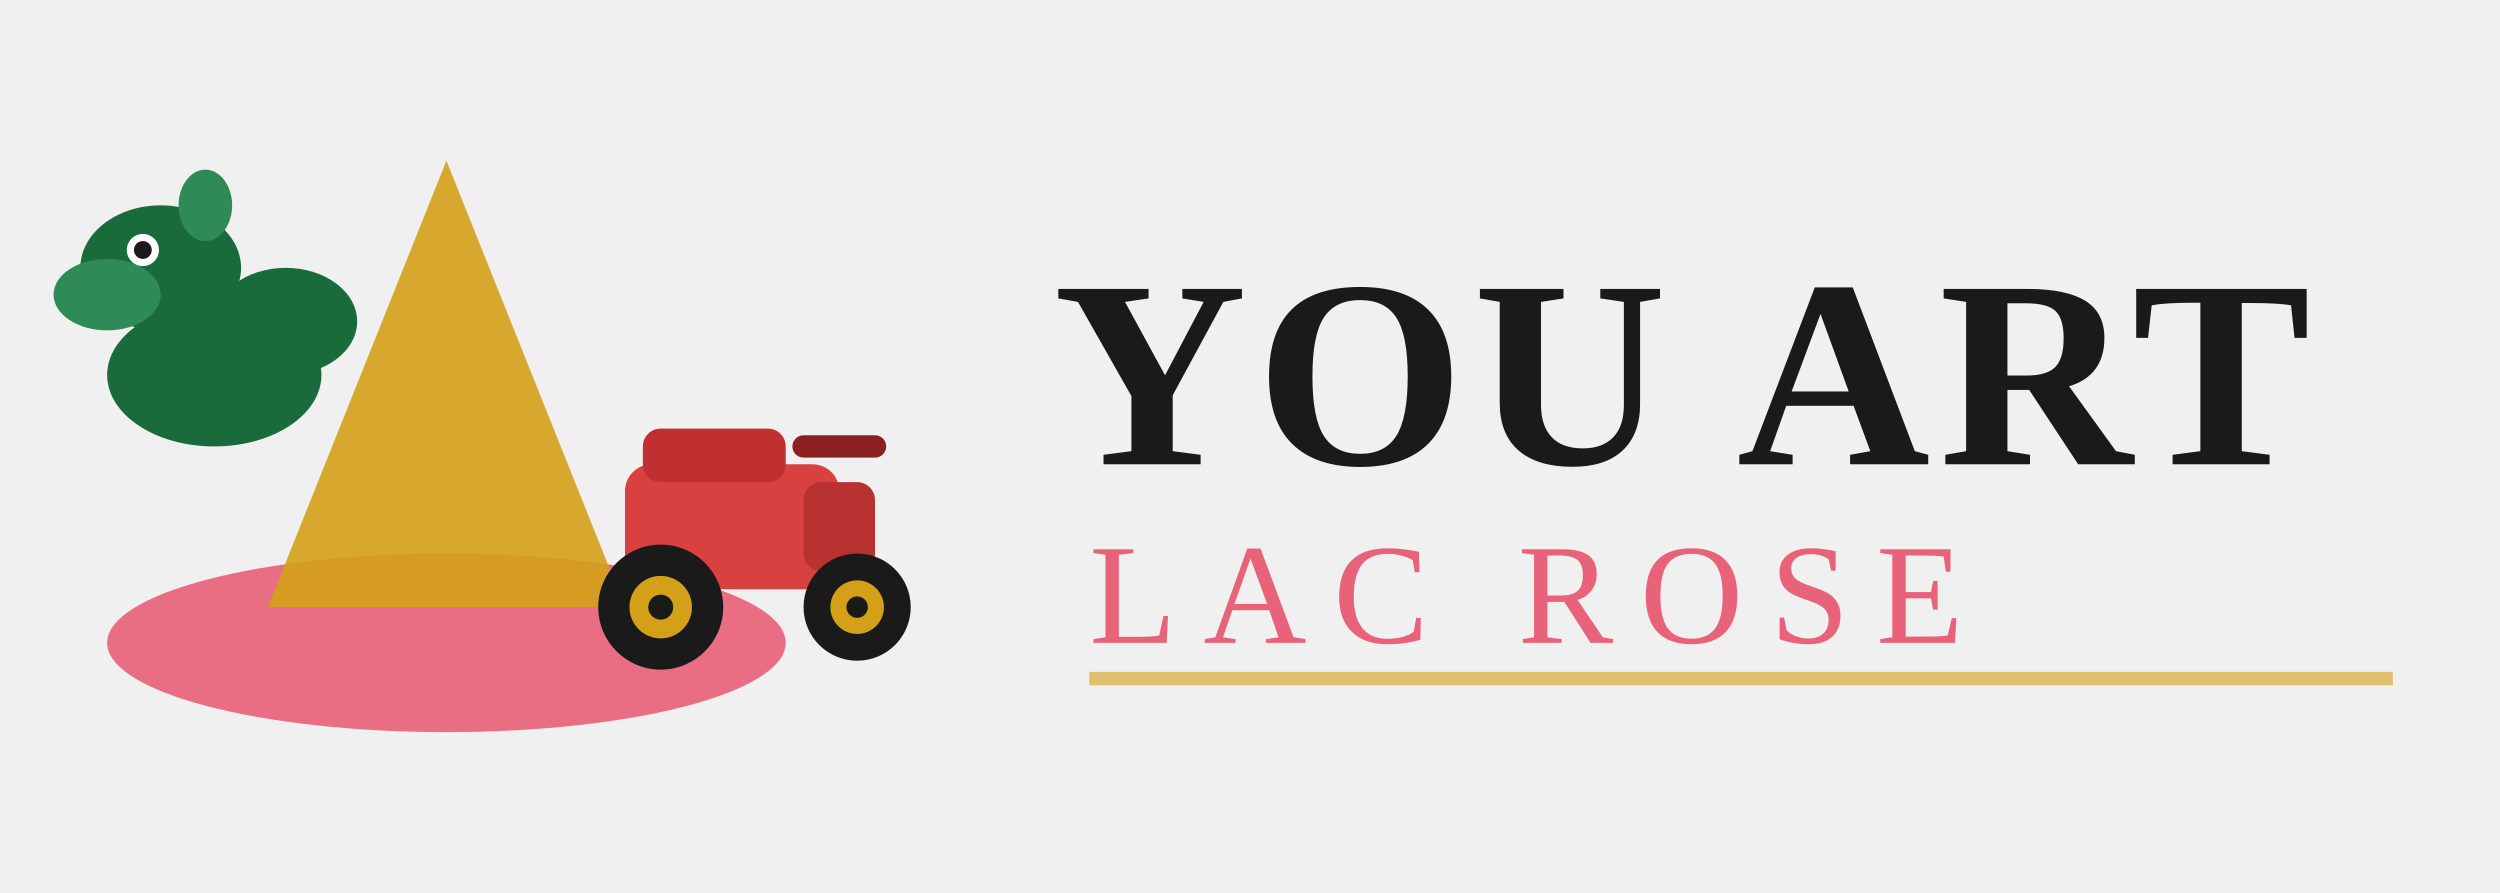
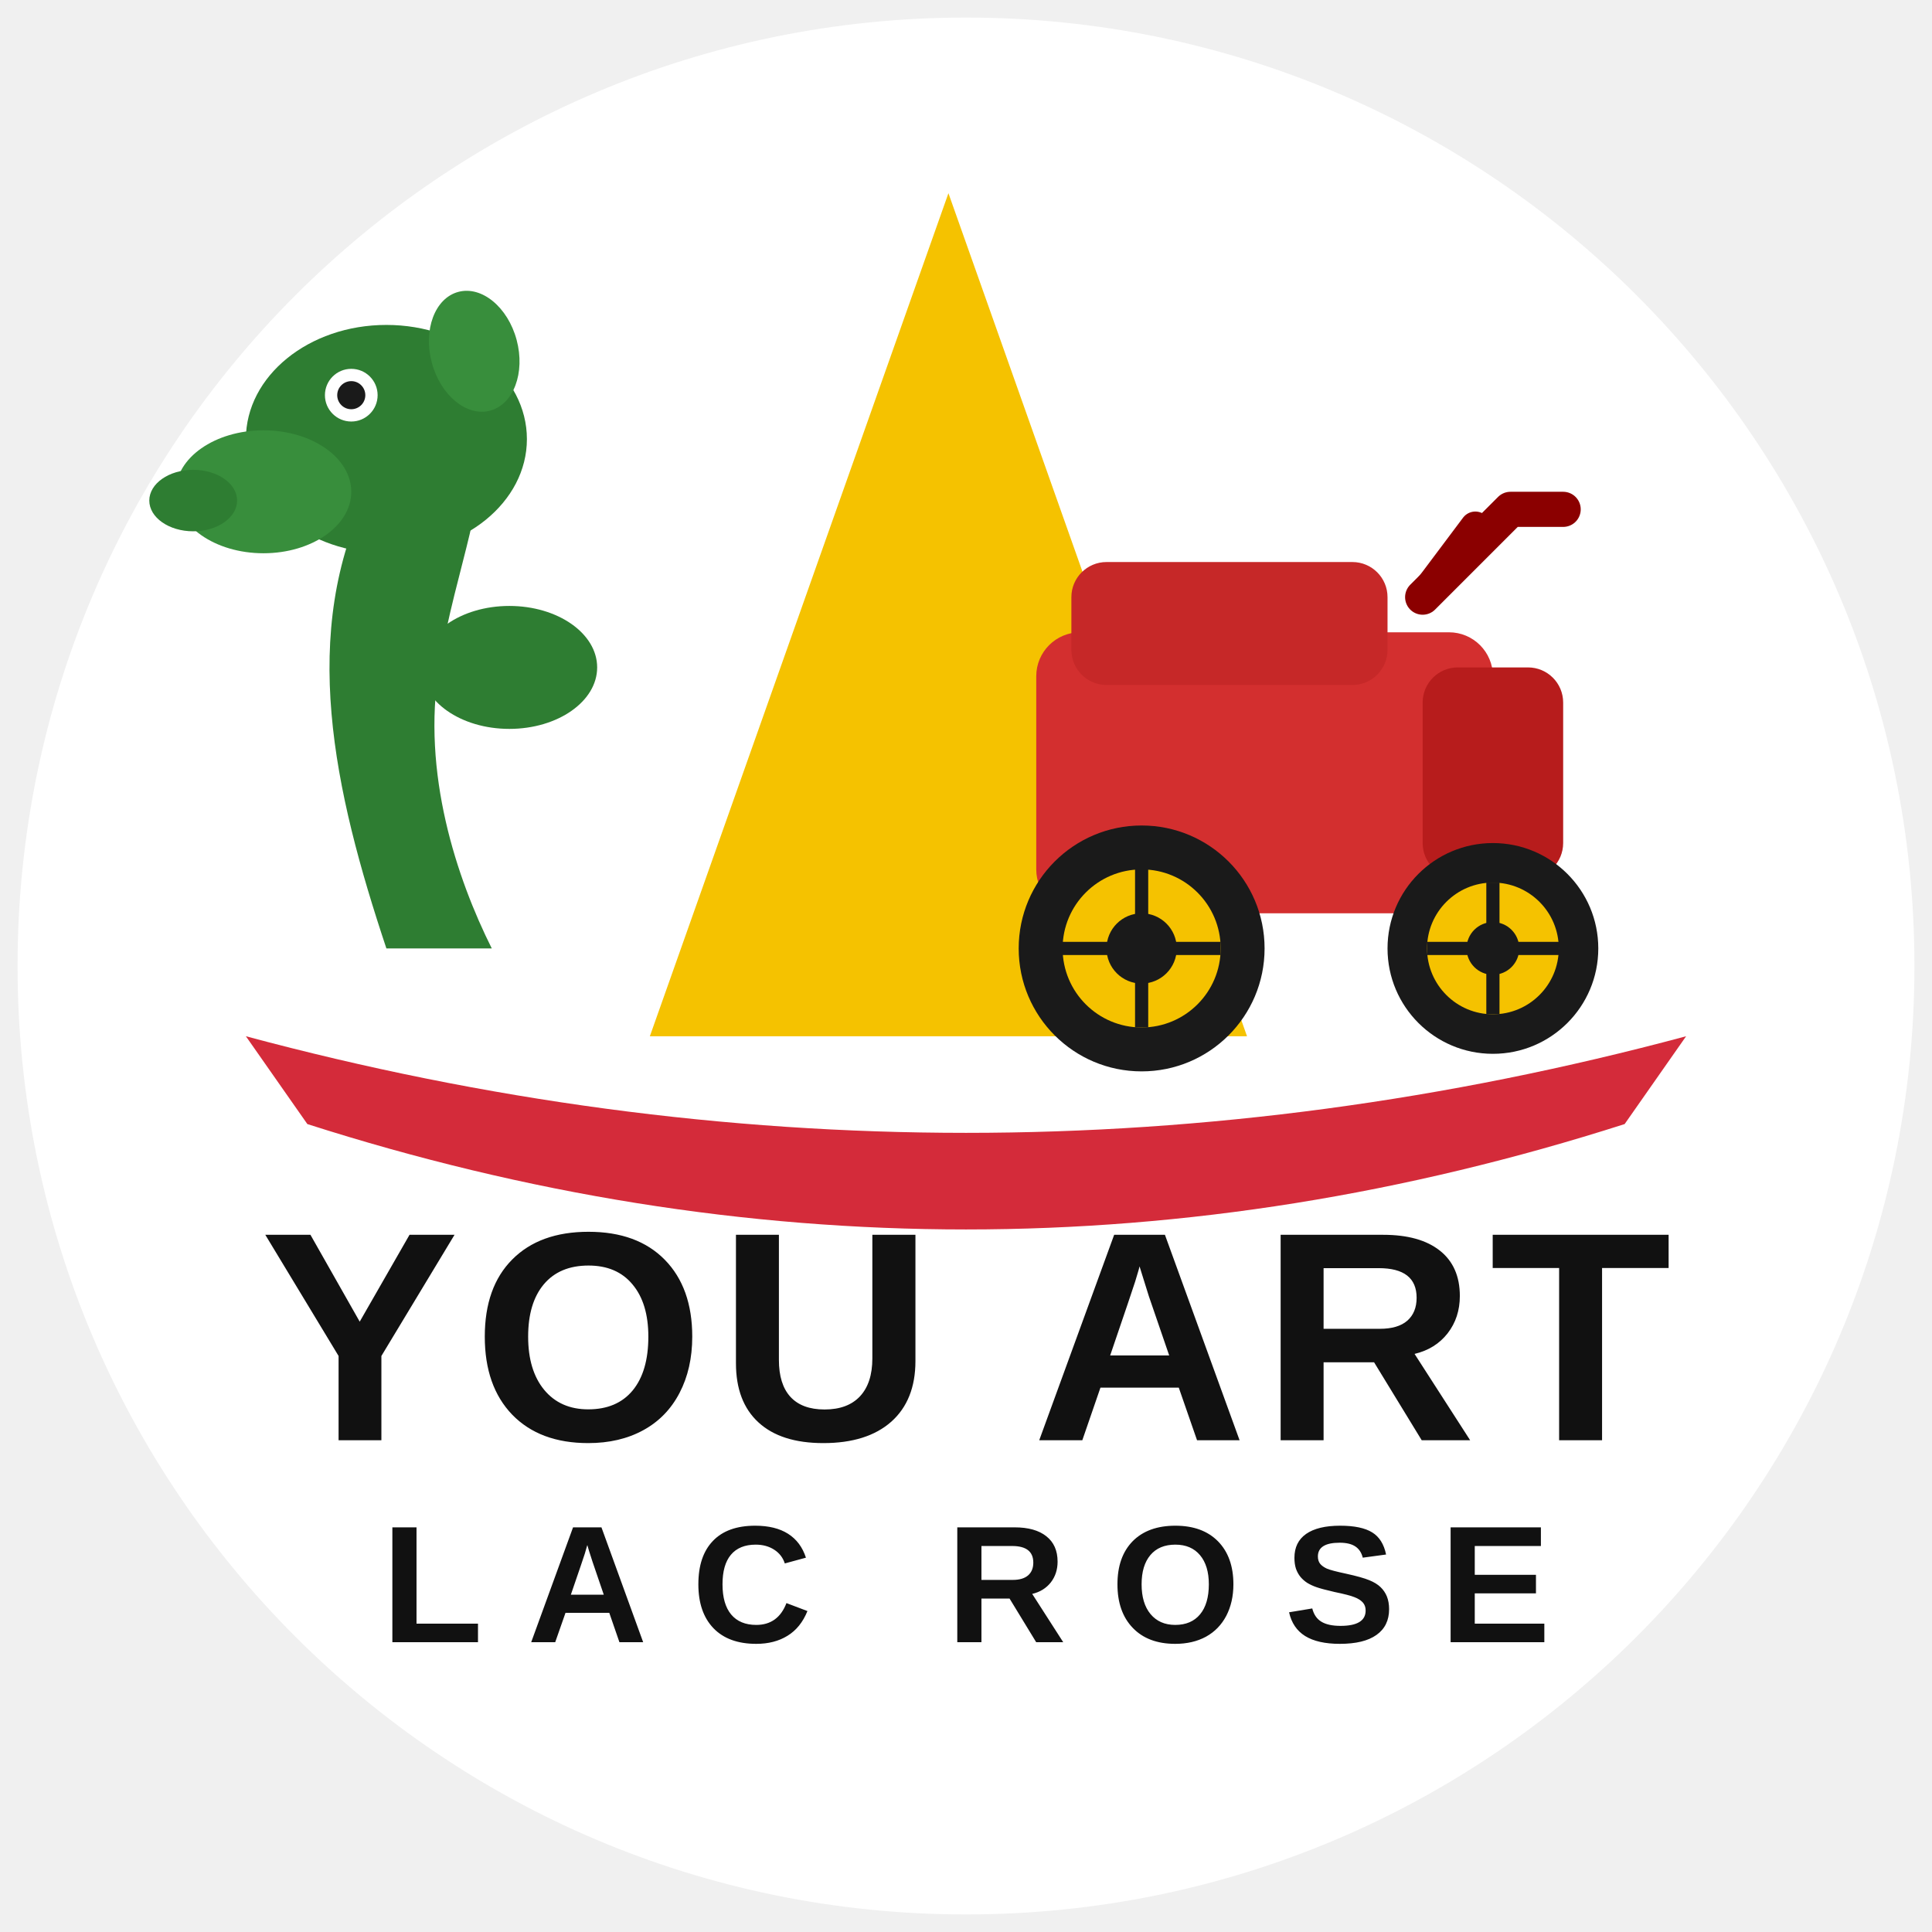
- <svg xmlns="http://www.w3.org/2000/svg" viewBox="0 0 280 100" role="img" aria-label="You Art Lac Rose">
-   <g transform="translate(0,0)">
-     <ellipse cx="50" cy="72" rx="38" ry="10" fill="#E8637A" opacity="0.92" />
-     <polygon points="50,18 30,68 70,68" fill="#D4A017" opacity="0.90" />
-     <g fill="#1A6B3C">
-       <ellipse cx="24" cy="42" rx="12" ry="8" fill="#1A6B3C" />
-       <ellipse cx="18" cy="30" rx="9" ry="7" fill="#1A6B3C" />
-       <ellipse cx="12" cy="33" rx="6" ry="4" fill="#2E8B57" />
-       <ellipse cx="32" cy="36" rx="8" ry="6" fill="#1A6B3C" />
-       <circle cx="16" cy="28" r="1.8" fill="white" />
-       <circle cx="16" cy="28" r="1" fill="#1A1A1A" />
-       <ellipse cx="23" cy="23" rx="3" ry="4" fill="#2E8B57" />
-     </g>
-     <g transform="translate(70,48)">
-       <rect x="0" y="4" width="24" height="14" rx="3" fill="#D94040" />
-       <rect x="20" y="6" width="8" height="10" rx="2" fill="#B83232" />
-       <rect x="2" y="0" width="16" height="6" rx="2" fill="#C03030" />
-       <line x1="20" y1="2" x2="28" y2="2" stroke="#8B2020" stroke-width="2.5" stroke-linecap="round" />
-       <circle cx="26" cy="20" r="6" fill="#1A1A1A" />
-       <circle cx="26" cy="20" r="3" fill="#D4A017" />
-       <circle cx="26" cy="20" r="1.2" fill="#1A1A1A" />
-       <circle cx="4" cy="20" r="7" fill="#1A1A1A" />
-       <circle cx="4" cy="20" r="3.5" fill="#D4A017" />
-       <circle cx="4" cy="20" r="1.4" fill="#1A1A1A" />
-     </g>
-   </g>
-   <text x="118" y="52" font-family="Georgia, 'Times New Roman', serif" font-size="30" font-weight="700" fill="#1A1A1A" letter-spacing="1">YOU ART</text>
-   <text x="122" y="72" font-family="Georgia, 'Times New Roman', serif" font-size="16" font-weight="500" fill="#E8637A" letter-spacing="3">LAC ROSE</text>
-   <line x1="122" y1="76" x2="268" y2="76" stroke="#D4A017" stroke-width="1.5" opacity="0.6" />
+ <svg xmlns="http://www.w3.org/2000/svg" viewBox="0 0 220 220" role="img" aria-label="You Art Lac Rose">
+   <circle cx="110" cy="110" r="108" fill="white" />
+   <path d="M 28 118 Q 110 140 192 118 L 185 128 Q 110 152 35 128 Z" fill="#D42B3A" />
+   <polygon points="108,22 74,118 142,118" fill="#F5C200" />
+   <path d="M 44 108 C 38 90 34 72 42 56 C 46 48 52 44 54 50 C 56 56 52 64 50 76 C 48 88 52 100 56 108 Z" fill="#2E7D32" />
+   <ellipse cx="44" cy="50" rx="16" ry="13" fill="#2E7D32" />
+   <ellipse cx="30" cy="56" rx="10" ry="7" fill="#388E3C" />
+   <ellipse cx="22" cy="57" rx="5" ry="3.5" fill="#2E7D32" />
+   <circle cx="40" cy="45" r="3" fill="white" />
+   <circle cx="40" cy="45" r="1.6" fill="#1A1A1A" />
+   <ellipse cx="54" cy="40" rx="5" ry="7" fill="#388E3C" transform="rotate(-15 54 40)" />
+   <ellipse cx="58" cy="76" rx="10" ry="7" fill="#2E7D32" />
+   <rect x="118" y="72" width="52" height="32" rx="5" fill="#D32F2F" />
+   <rect x="162" y="76" width="16" height="24" rx="4" fill="#B71C1C" />
+   <rect x="122" y="64" width="36" height="14" rx="4" fill="#C62828" />
+   <path d="M 162 68 L 172 58 M 172 58 L 178 58" stroke="#8B0000" stroke-width="4" stroke-linecap="round" fill="none" />
+   <path d="M 162 68 L 168 60" stroke="#8B0000" stroke-width="3.5" stroke-linecap="round" fill="none" />
+   <circle cx="130" cy="108" r="14" fill="#1A1A1A" />
+   <circle cx="130" cy="108" r="9" fill="#F5C200" />
+   <circle cx="130" cy="108" r="4" fill="#1A1A1A" />
+   <circle cx="170" cy="108" r="12" fill="#1A1A1A" />
+   <circle cx="170" cy="108" r="7.5" fill="#F5C200" />
+   <circle cx="170" cy="108" r="3" fill="#1A1A1A" />
+   <line x1="130" y1="99" x2="130" y2="117" stroke="#1A1A1A" stroke-width="1.5" />
+   <line x1="121" y1="108" x2="139" y2="108" stroke="#1A1A1A" stroke-width="1.5" />
+   <line x1="170" y1="100.5" x2="170" y2="115.5" stroke="#1A1A1A" stroke-width="1.5" />
+   <line x1="162.5" y1="108" x2="177.5" y2="108" stroke="#1A1A1A" stroke-width="1.5" />
+   <text x="110" y="164" text-anchor="middle" font-family="'Arial Black', 'Arial Bold', Arial, sans-serif" font-size="34" font-weight="900" fill="#111111" letter-spacing="1.5">YOU ART</text>
+   <text x="110" y="187" text-anchor="middle" font-family="'Arial Black', 'Arial Bold', Arial, sans-serif" font-size="19" font-weight="900" fill="#111111" letter-spacing="5">LAC ROSE</text>
</svg>
